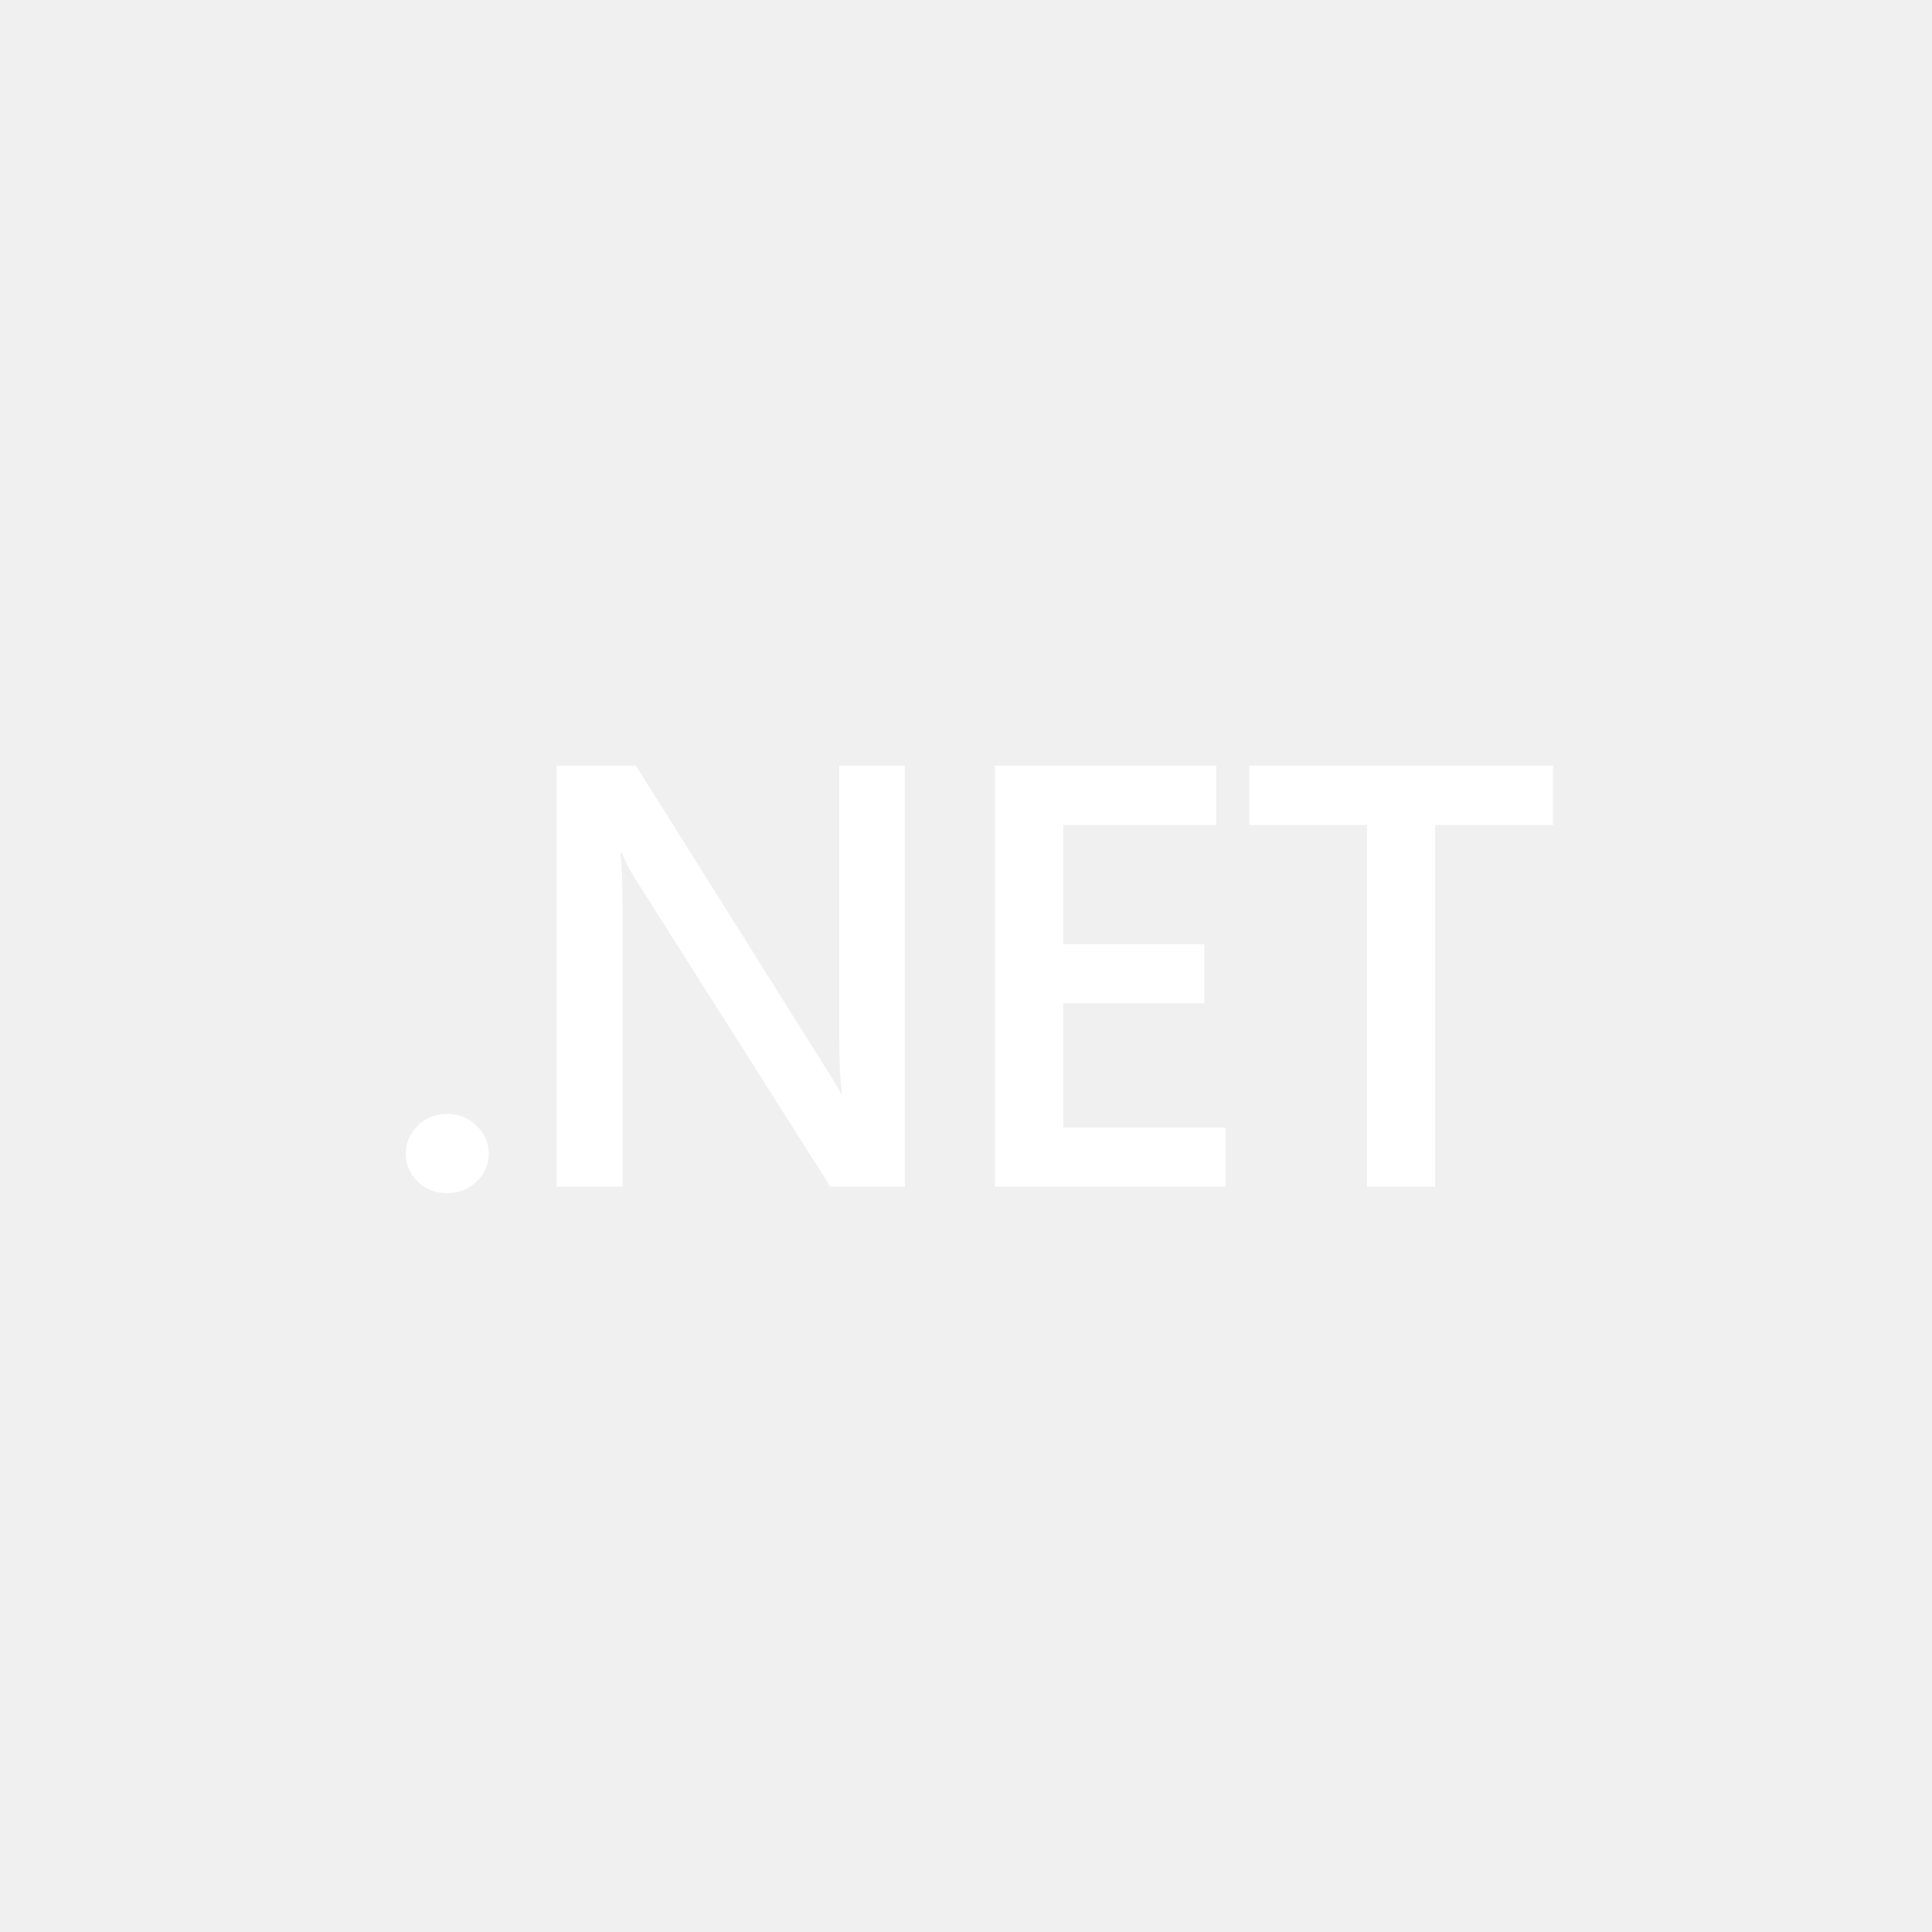
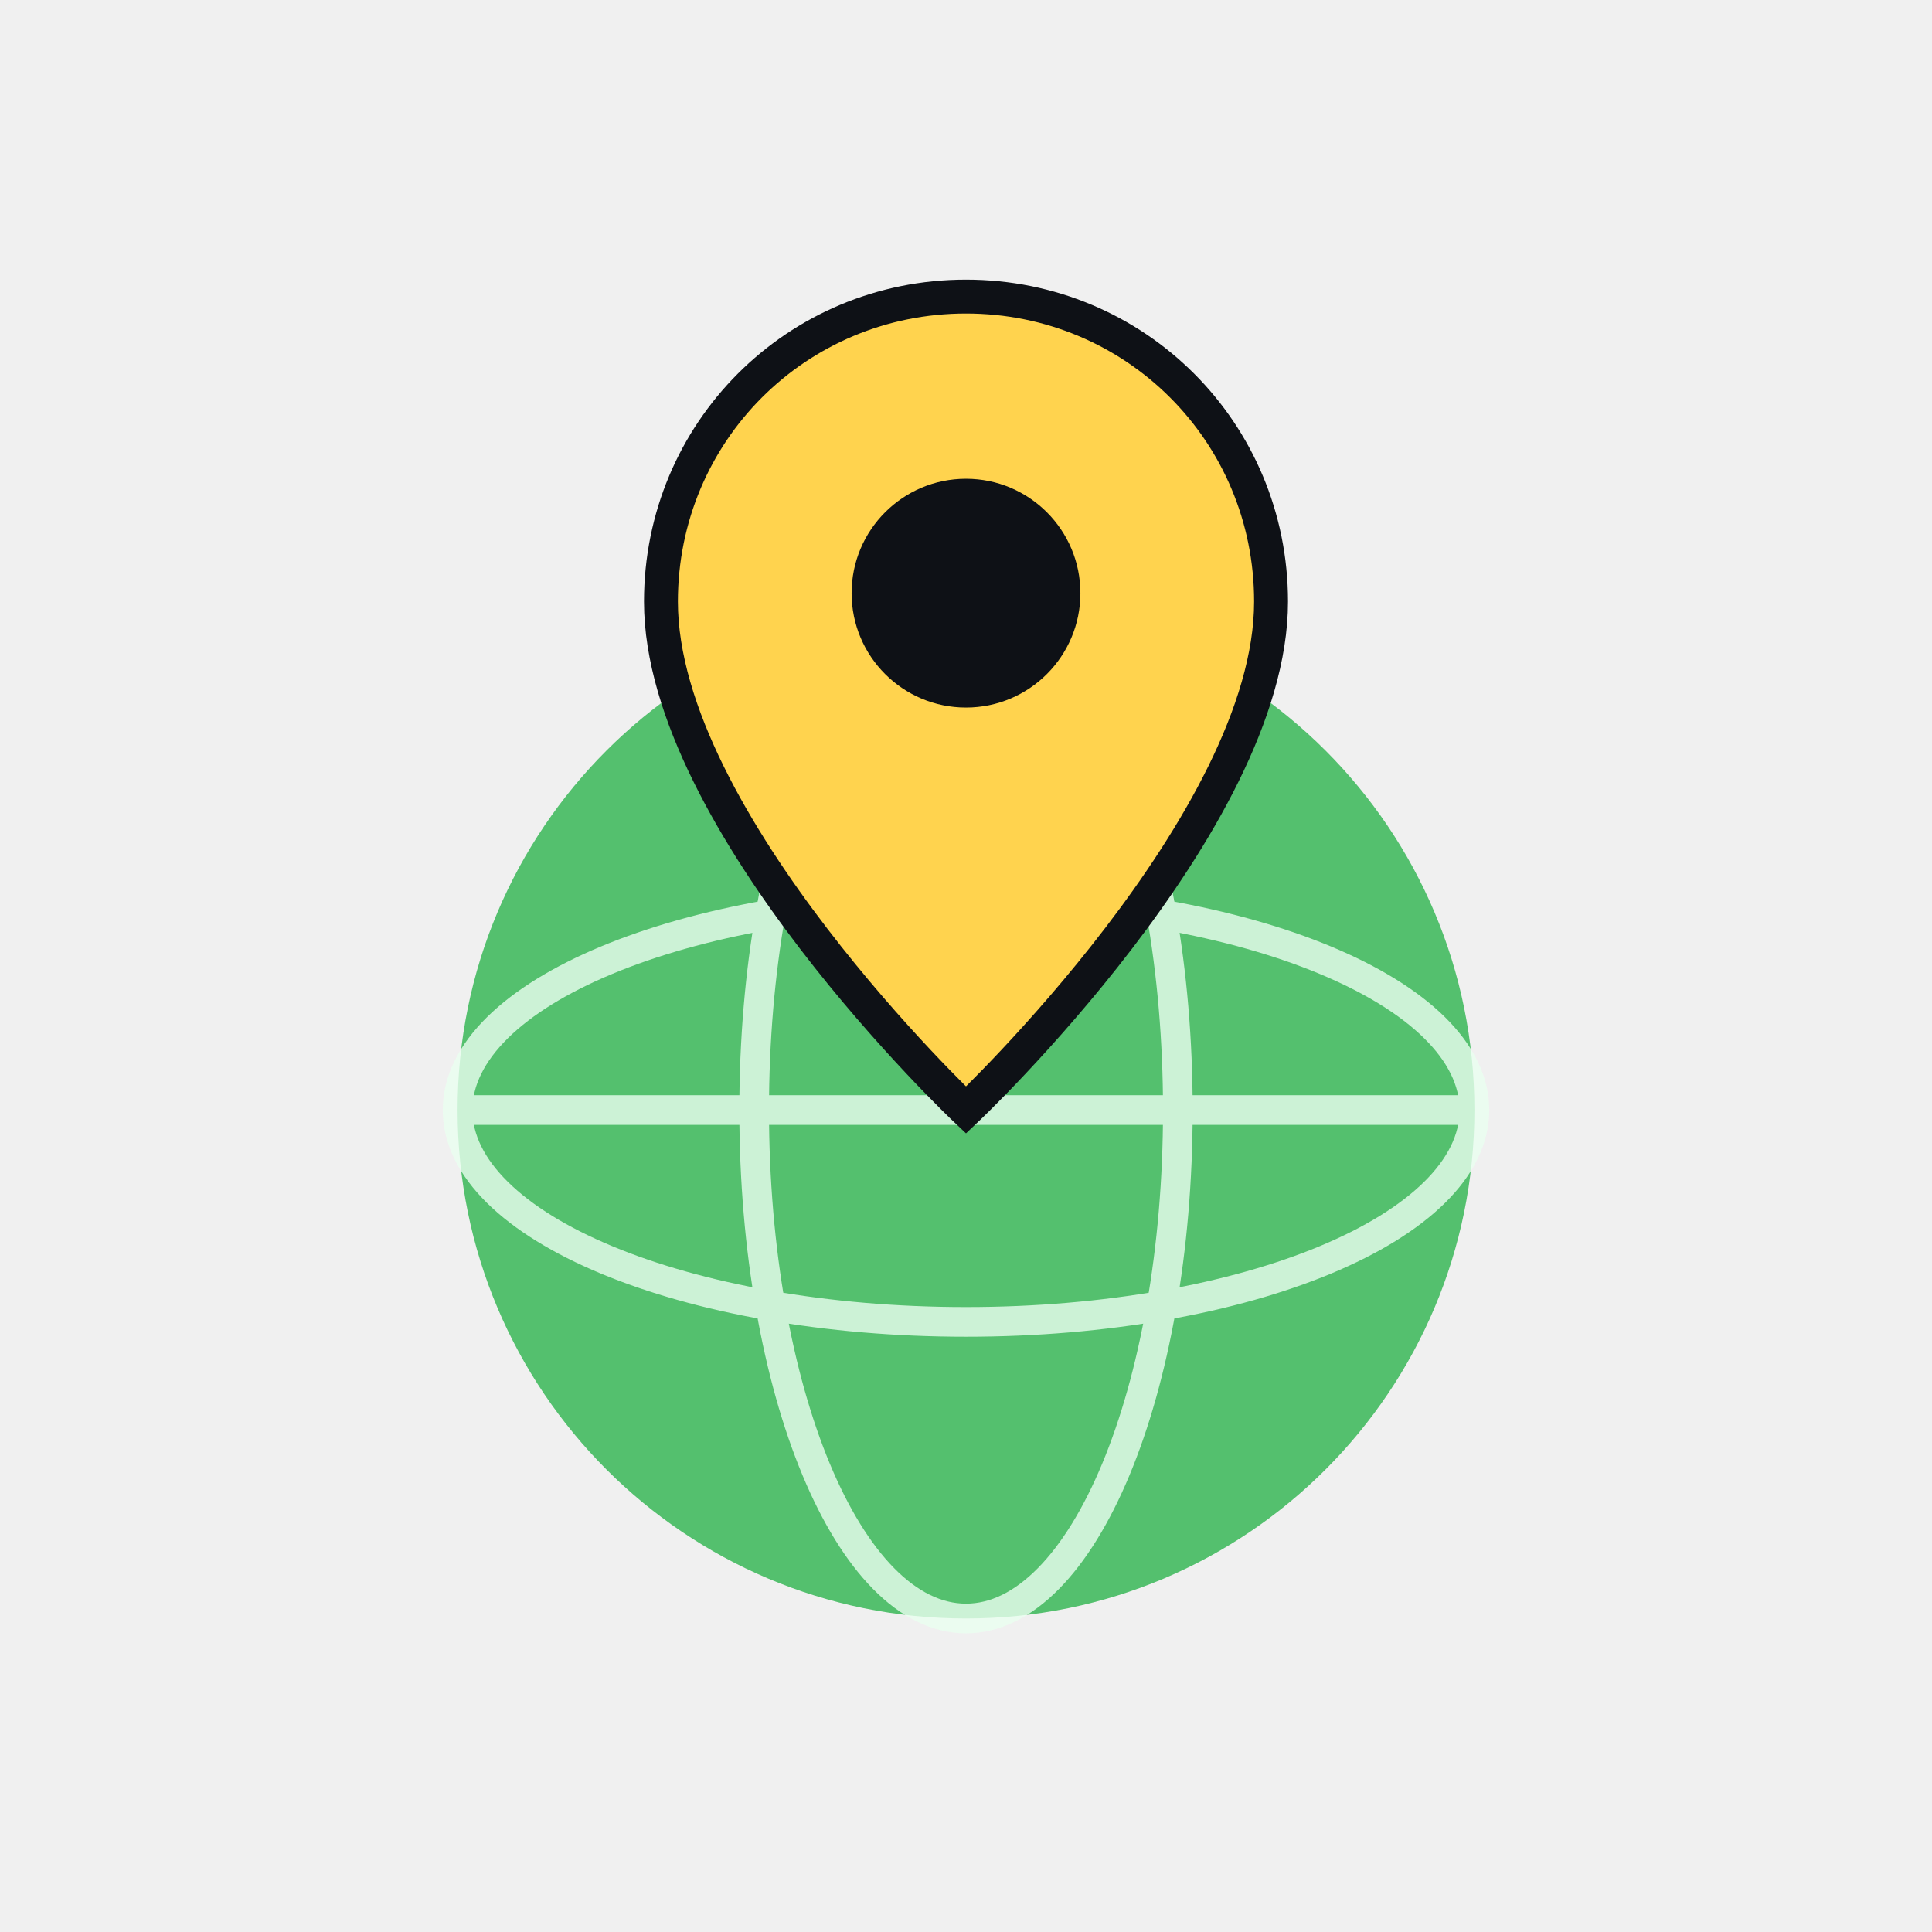
- <svg xmlns="http://www.w3.org/2000/svg" width="456" height="456" viewBox="0 0 456 456" version="1.1" xml:space="preserve" style="fill-rule:evenodd;clip-rule:evenodd;stroke-linejoin:round;stroke-miterlimit:2;">
-   <path d="m 105.5,281.609 c -2.703,0 -5.001,-0.9 -6.893,-2.702 -1.892,-1.848 -2.838,-4.042 -2.838,-6.582 0,-2.587 0.946,-4.804 2.838,-6.652 1.892,-1.848 4.19,-2.772 6.893,-2.772 2.748,0 5.068,0.924 6.96,2.772 1.937,1.848 2.906,4.064 2.906,6.652 0,2.54 -0.968,4.734 -2.906,6.582 -1.892,1.802 -4.212,2.702 -6.96,2.702 z" style="fill:#ffffff;fill-rule:nonzero;stroke-width:0.838" />
-   <path d="M 213.561,280.084 H 195.99 L 149.7,207.054 c -1.171,-1.848 -2.14,-3.765 -2.906,-5.751 h -0.406 c 0.361,2.125 0.541,6.675 0.541,13.65 v 65.132 h -15.543 v -99.36 h 18.719 l 44.737,71.298 c 1.892,2.957 3.109,4.989 3.649,6.098 h 0.27 c -0.45,-2.632 -0.676,-7.09 -0.676,-13.373 v -64.023 h 15.476 z" style="fill:#ffffff;fill-rule:nonzero;stroke-width:0.838" />
-   <path d="m 289.251,280.084 h -54.401 v -99.36 h 52.238 v 13.997 h -36.154 v 28.131 h 33.316 v 13.927 h -33.316 v 29.378 h 38.316 z" style="fill:#ffffff;fill-rule:nonzero;stroke-width:0.838" />
-   <path d="M 366.565,194.721 H 338.722 v 85.363 h -16.084 v -85.363 h -27.775 v -13.997 h 71.701 z" style="fill:#ffffff;fill-rule:nonzero;stroke-width:0.838" />
+ <svg xmlns="http://www.w3.org/2000/svg" width="456" height="456" viewBox="0 0 456 456" version="1.1">
+   <circle cx="228" cy="262" r="120" fill="#54c06e" />
+   <g stroke="#eafff0" stroke-width="7" fill="none" opacity="0.8">
+     <ellipse cx="228" cy="262" rx="120" ry="50" />
+     <ellipse cx="228" cy="262" rx="50" ry="120" />
+     <line x1="108" y1="262" x2="348" y2="262" />
+   </g>
+   <path d="M228 70 C188 70 156 102 156 142 C156 194 228 262 228 262 C228 262 300 194 300 142 C300 102 268 70 228 70 Z" fill="#ffd34e" stroke="#0e1116" stroke-width="8" />
+   <circle cx="228" cy="140" r="27" fill="#0e1116" />
</svg>
